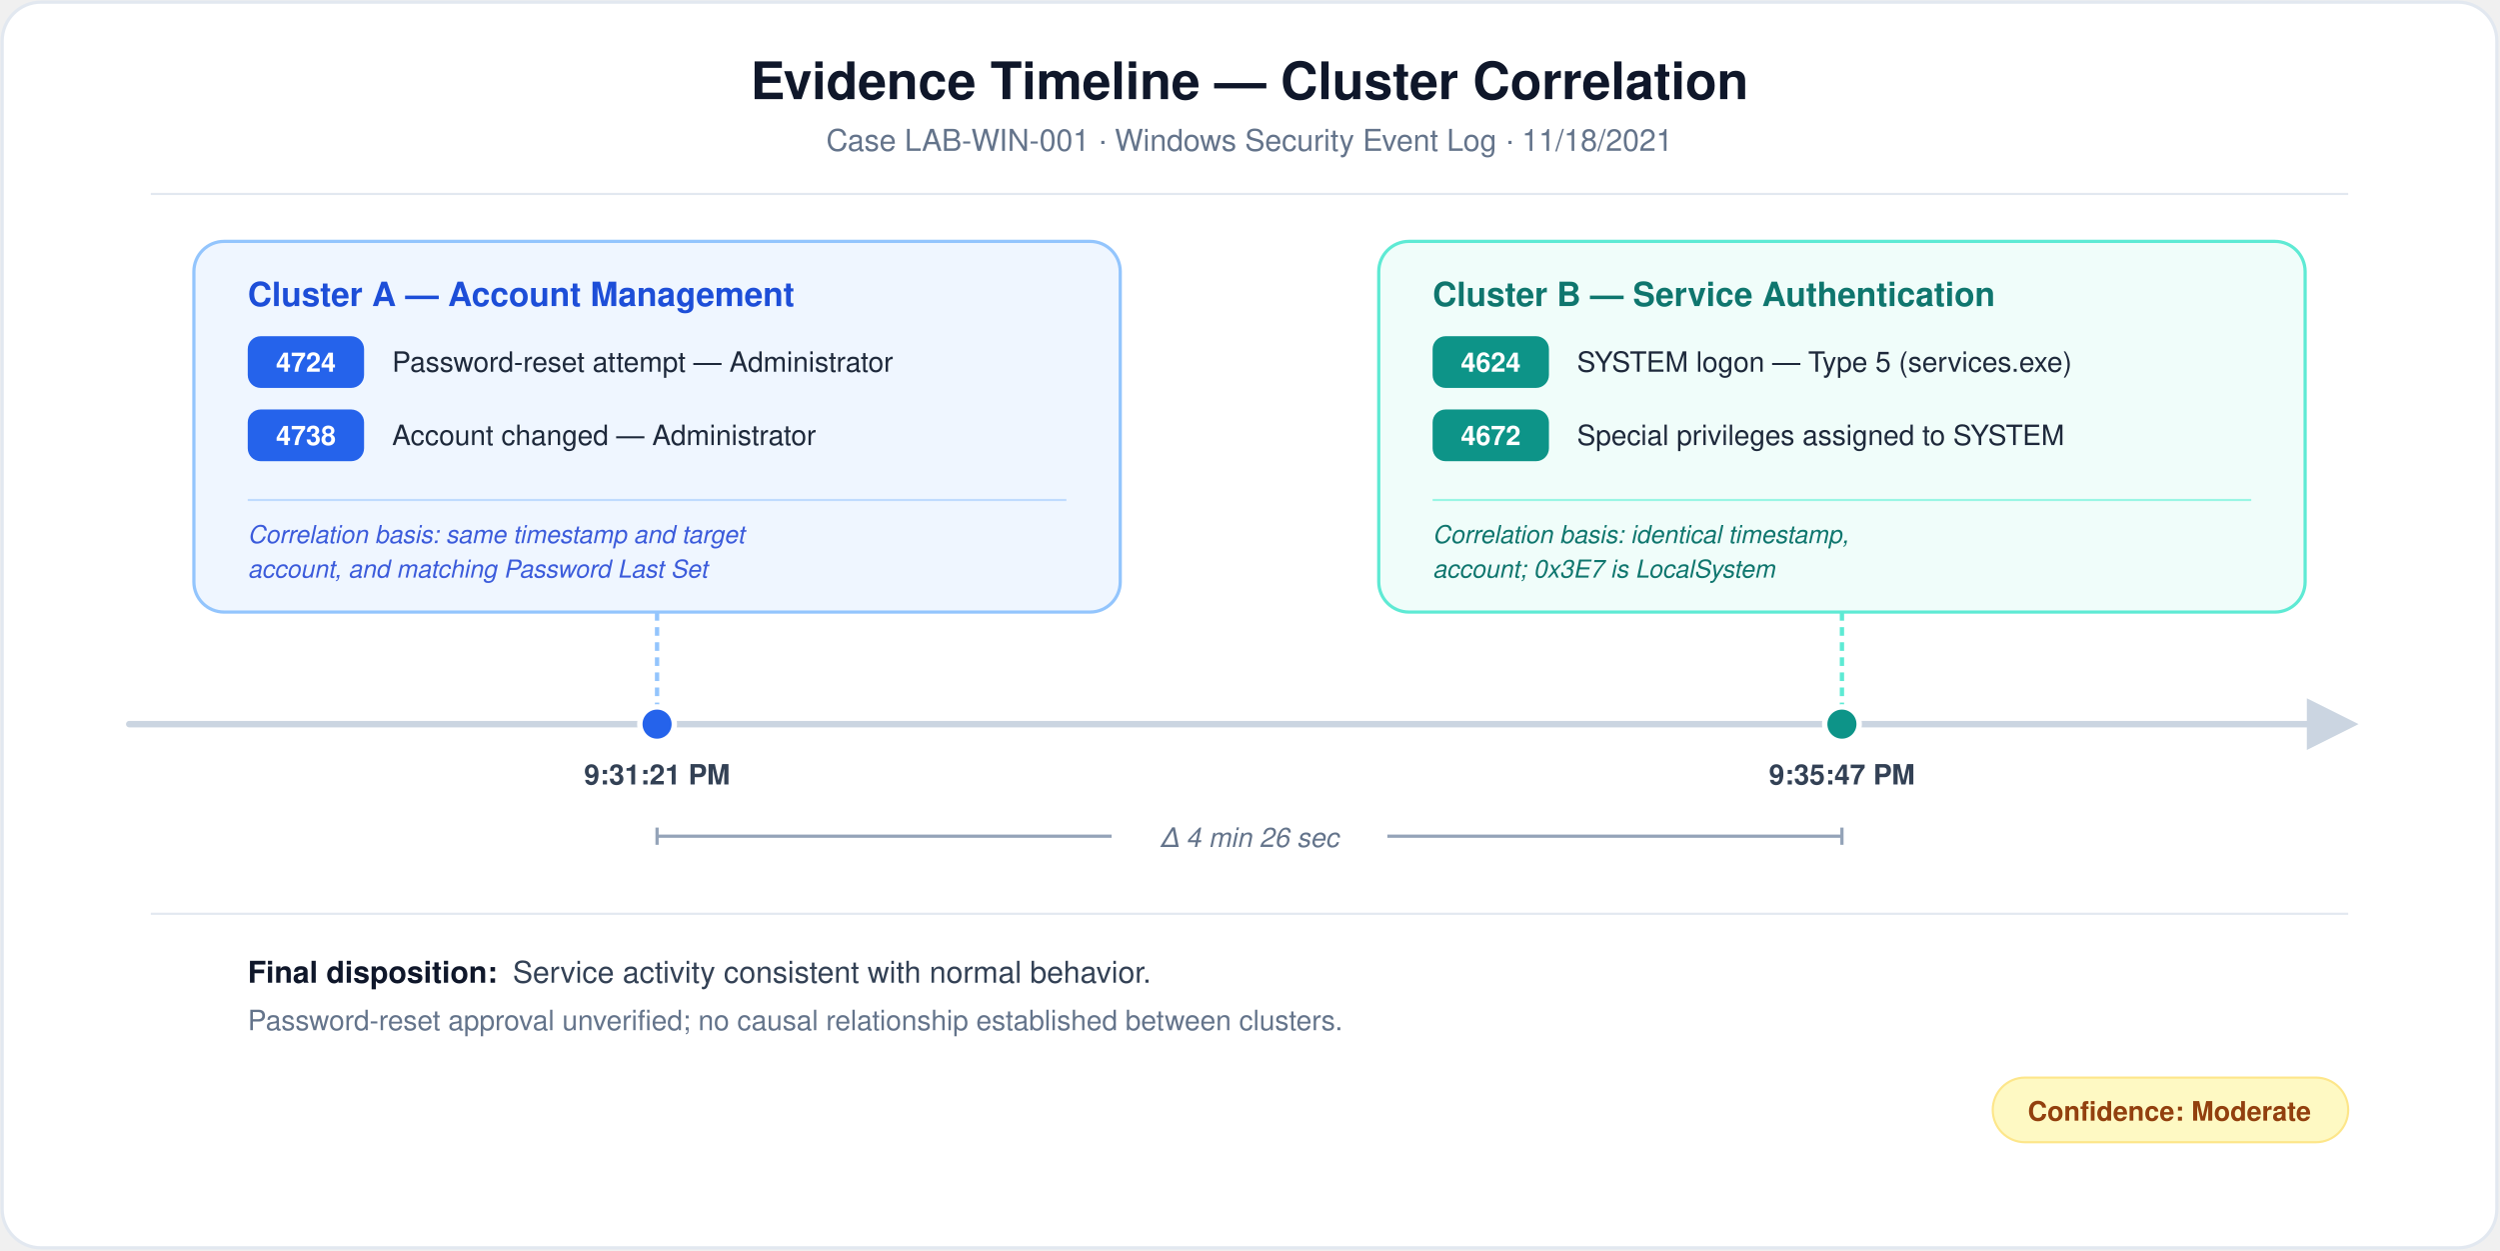
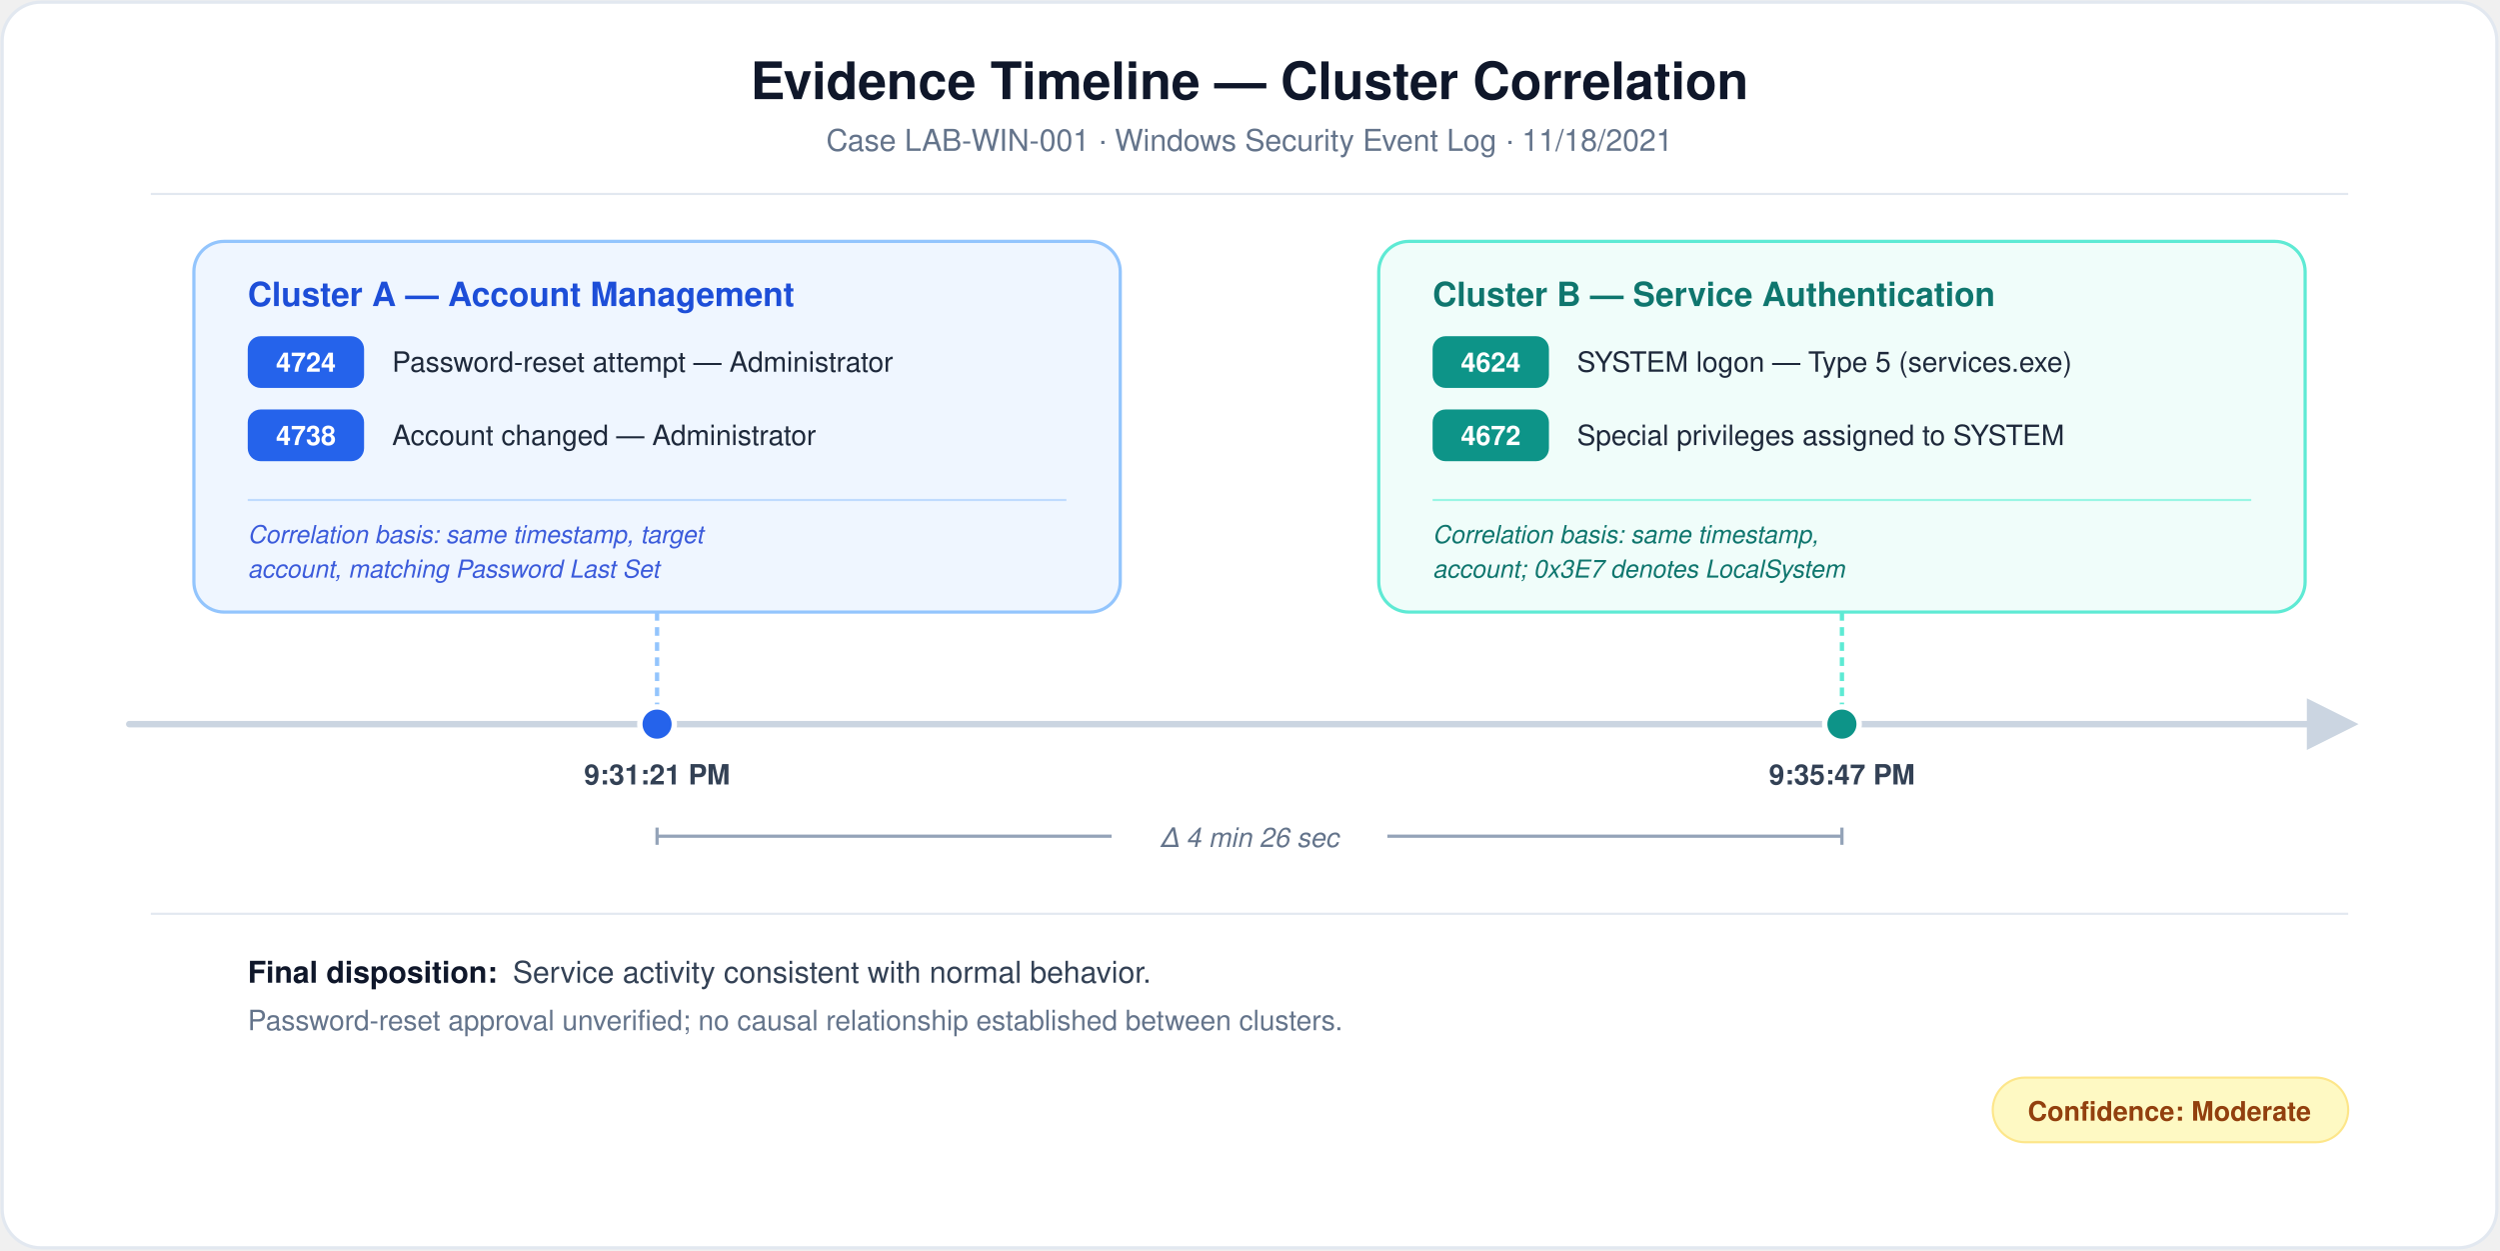
<svg xmlns="http://www.w3.org/2000/svg" viewBox="0 0 1160 580" width="1160" height="580" font-family="Segoe UI, Helvetica, Arial, sans-serif">
  <defs>
    <marker id="arrow" viewBox="0 0 10 10" refX="8" refY="5" markerWidth="8" markerHeight="8" orient="auto-start-reverse">
      <path d="M0,0 L10,5 L0,10 z" fill="#cbd5e1" />
    </marker>
  </defs>
  <rect x="1" y="1" width="1158" height="578" rx="18" fill="#ffffff" stroke="#e2e8f0" stroke-width="1.5" />
  <text x="580" y="46" text-anchor="middle" font-size="24" font-weight="700" fill="#0f172a">Evidence Timeline — Cluster Correlation</text>
  <text x="580" y="70" text-anchor="middle" font-size="14" fill="#64748b">Case LAB-WIN-001 · Windows Security Event Log · 11/18/2021</text>
  <line x1="70" y1="90" x2="1090" y2="90" stroke="#e2e8f0" stroke-width="1" />
  <rect x="90" y="112" width="430" height="172" rx="14" fill="#eff6ff" stroke="#93c5fd" stroke-width="1.5" />
  <text x="115" y="142" font-size="15.5" font-weight="700" fill="#1d4ed8">Cluster A — Account Management</text>
  <rect x="115" y="156" width="54" height="24" rx="6" fill="#2563eb" />
  <text x="142" y="172.5" text-anchor="middle" font-size="12.5" font-weight="700" fill="#ffffff">4724</text>
  <text x="182" y="172.5" font-size="13" fill="#1e293b">Password-reset attempt — Administrator</text>
  <rect x="115" y="190" width="54" height="24" rx="6" fill="#2563eb" />
  <text x="142" y="206.5" text-anchor="middle" font-size="12.5" font-weight="700" fill="#ffffff">4738</text>
  <text x="182" y="206.5" font-size="13" fill="#1e293b">Account changed — Administrator</text>
  <line x1="115" y1="232" x2="495" y2="232" stroke="#bfdbfe" stroke-width="1" />
-   <text x="115" y="252" font-size="11.5" font-style="italic" fill="#3b5bdb">Correlation basis: same timestamp and target</text>
-   <text x="115" y="268" font-size="11.5" font-style="italic" fill="#3b5bdb">account, and matching Password Last Set</text>
+   <text x="115" y="252" font-size="11.5" font-style="italic" fill="#3b5bdb">Correlation basis: same timestamp, target</text>
+   <text x="115" y="268" font-size="11.5" font-style="italic" fill="#3b5bdb">account, matching Password Last Set</text>
  <rect x="640" y="112" width="430" height="172" rx="14" fill="#f0fdfa" stroke="#5eead4" stroke-width="1.5" />
  <text x="665" y="142" font-size="15.5" font-weight="700" fill="#0f766e">Cluster B — Service Authentication</text>
  <rect x="665" y="156" width="54" height="24" rx="6" fill="#0d9488" />
  <text x="692" y="172.5" text-anchor="middle" font-size="12.5" font-weight="700" fill="#ffffff">4624</text>
  <text x="732" y="172.5" font-size="13" fill="#1e293b">SYSTEM logon — Type 5 (services.exe)</text>
  <rect x="665" y="190" width="54" height="24" rx="6" fill="#0d9488" />
  <text x="692" y="206.5" text-anchor="middle" font-size="12.5" font-weight="700" fill="#ffffff">4672</text>
  <text x="732" y="206.5" font-size="13" fill="#1e293b">Special privileges assigned to SYSTEM</text>
  <line x1="665" y1="232" x2="1045" y2="232" stroke="#99f6e4" stroke-width="1" />
-   <text x="665" y="252" font-size="11.5" font-style="italic" fill="#0f766e">Correlation basis: identical timestamp,</text>
-   <text x="665" y="268" font-size="11.5" font-style="italic" fill="#0f766e">account; 0x3E7 is LocalSystem</text>
+   <text x="665" y="252" font-size="11.5" font-style="italic" fill="#0f766e">Correlation basis: same timestamp,</text>
+   <text x="665" y="268" font-size="11.5" font-style="italic" fill="#0f766e">account; 0x3E7 denotes LocalSystem</text>
  <line x1="305" y1="284" x2="305" y2="332" stroke="#93c5fd" stroke-width="2" stroke-dasharray="4,3" />
  <line x1="855" y1="284" x2="855" y2="332" stroke="#5eead4" stroke-width="2" stroke-dasharray="4,3" />
  <line x1="60" y1="336" x2="1090" y2="336" stroke="#cbd5e1" stroke-width="3" stroke-linecap="round" marker-end="url(#arrow)" />
  <circle cx="305" cy="336" r="8" fill="#2563eb" stroke="#ffffff" stroke-width="2.5" />
  <circle cx="855" cy="336" r="8" fill="#0d9488" stroke="#ffffff" stroke-width="2.5" />
  <text x="305" y="364" text-anchor="middle" font-size="13" font-weight="600" fill="#334155">9:31:21 PM</text>
  <text x="855" y="364" text-anchor="middle" font-size="13" font-weight="600" fill="#334155">9:35:47 PM</text>
  <line x1="305" y1="384" x2="305" y2="392" stroke="#94a3b8" stroke-width="1.5" />
  <line x1="855" y1="384" x2="855" y2="392" stroke="#94a3b8" stroke-width="1.5" />
  <line x1="305" y1="388" x2="855" y2="388" stroke="#94a3b8" stroke-width="1.5" />
  <rect x="516" y="378" width="128" height="20" fill="#ffffff" />
  <text x="580" y="393" text-anchor="middle" font-size="12.5" font-style="italic" fill="#64748b">Δ 4 min 26 sec</text>
  <line x1="70" y1="424" x2="1090" y2="424" stroke="#e2e8f0" stroke-width="1" />
  <text x="115" y="456" font-size="14" font-weight="700" fill="#0f172a">Final disposition:</text>
  <text x="238" y="456" font-size="14" fill="#334155">Service activity consistent with normal behavior.</text>
  <text x="115" y="478" font-size="13" fill="#64748b">Password-reset approval unverified; no causal relationship established between clusters.</text>
  <rect x="925" y="500" width="165" height="30" rx="15" fill="#fef9c3" stroke="#fde68a" stroke-width="1" />
  <text x="1007" y="520" text-anchor="middle" font-size="12.5" font-weight="700" fill="#92400e">Confidence: Moderate</text>
</svg>
